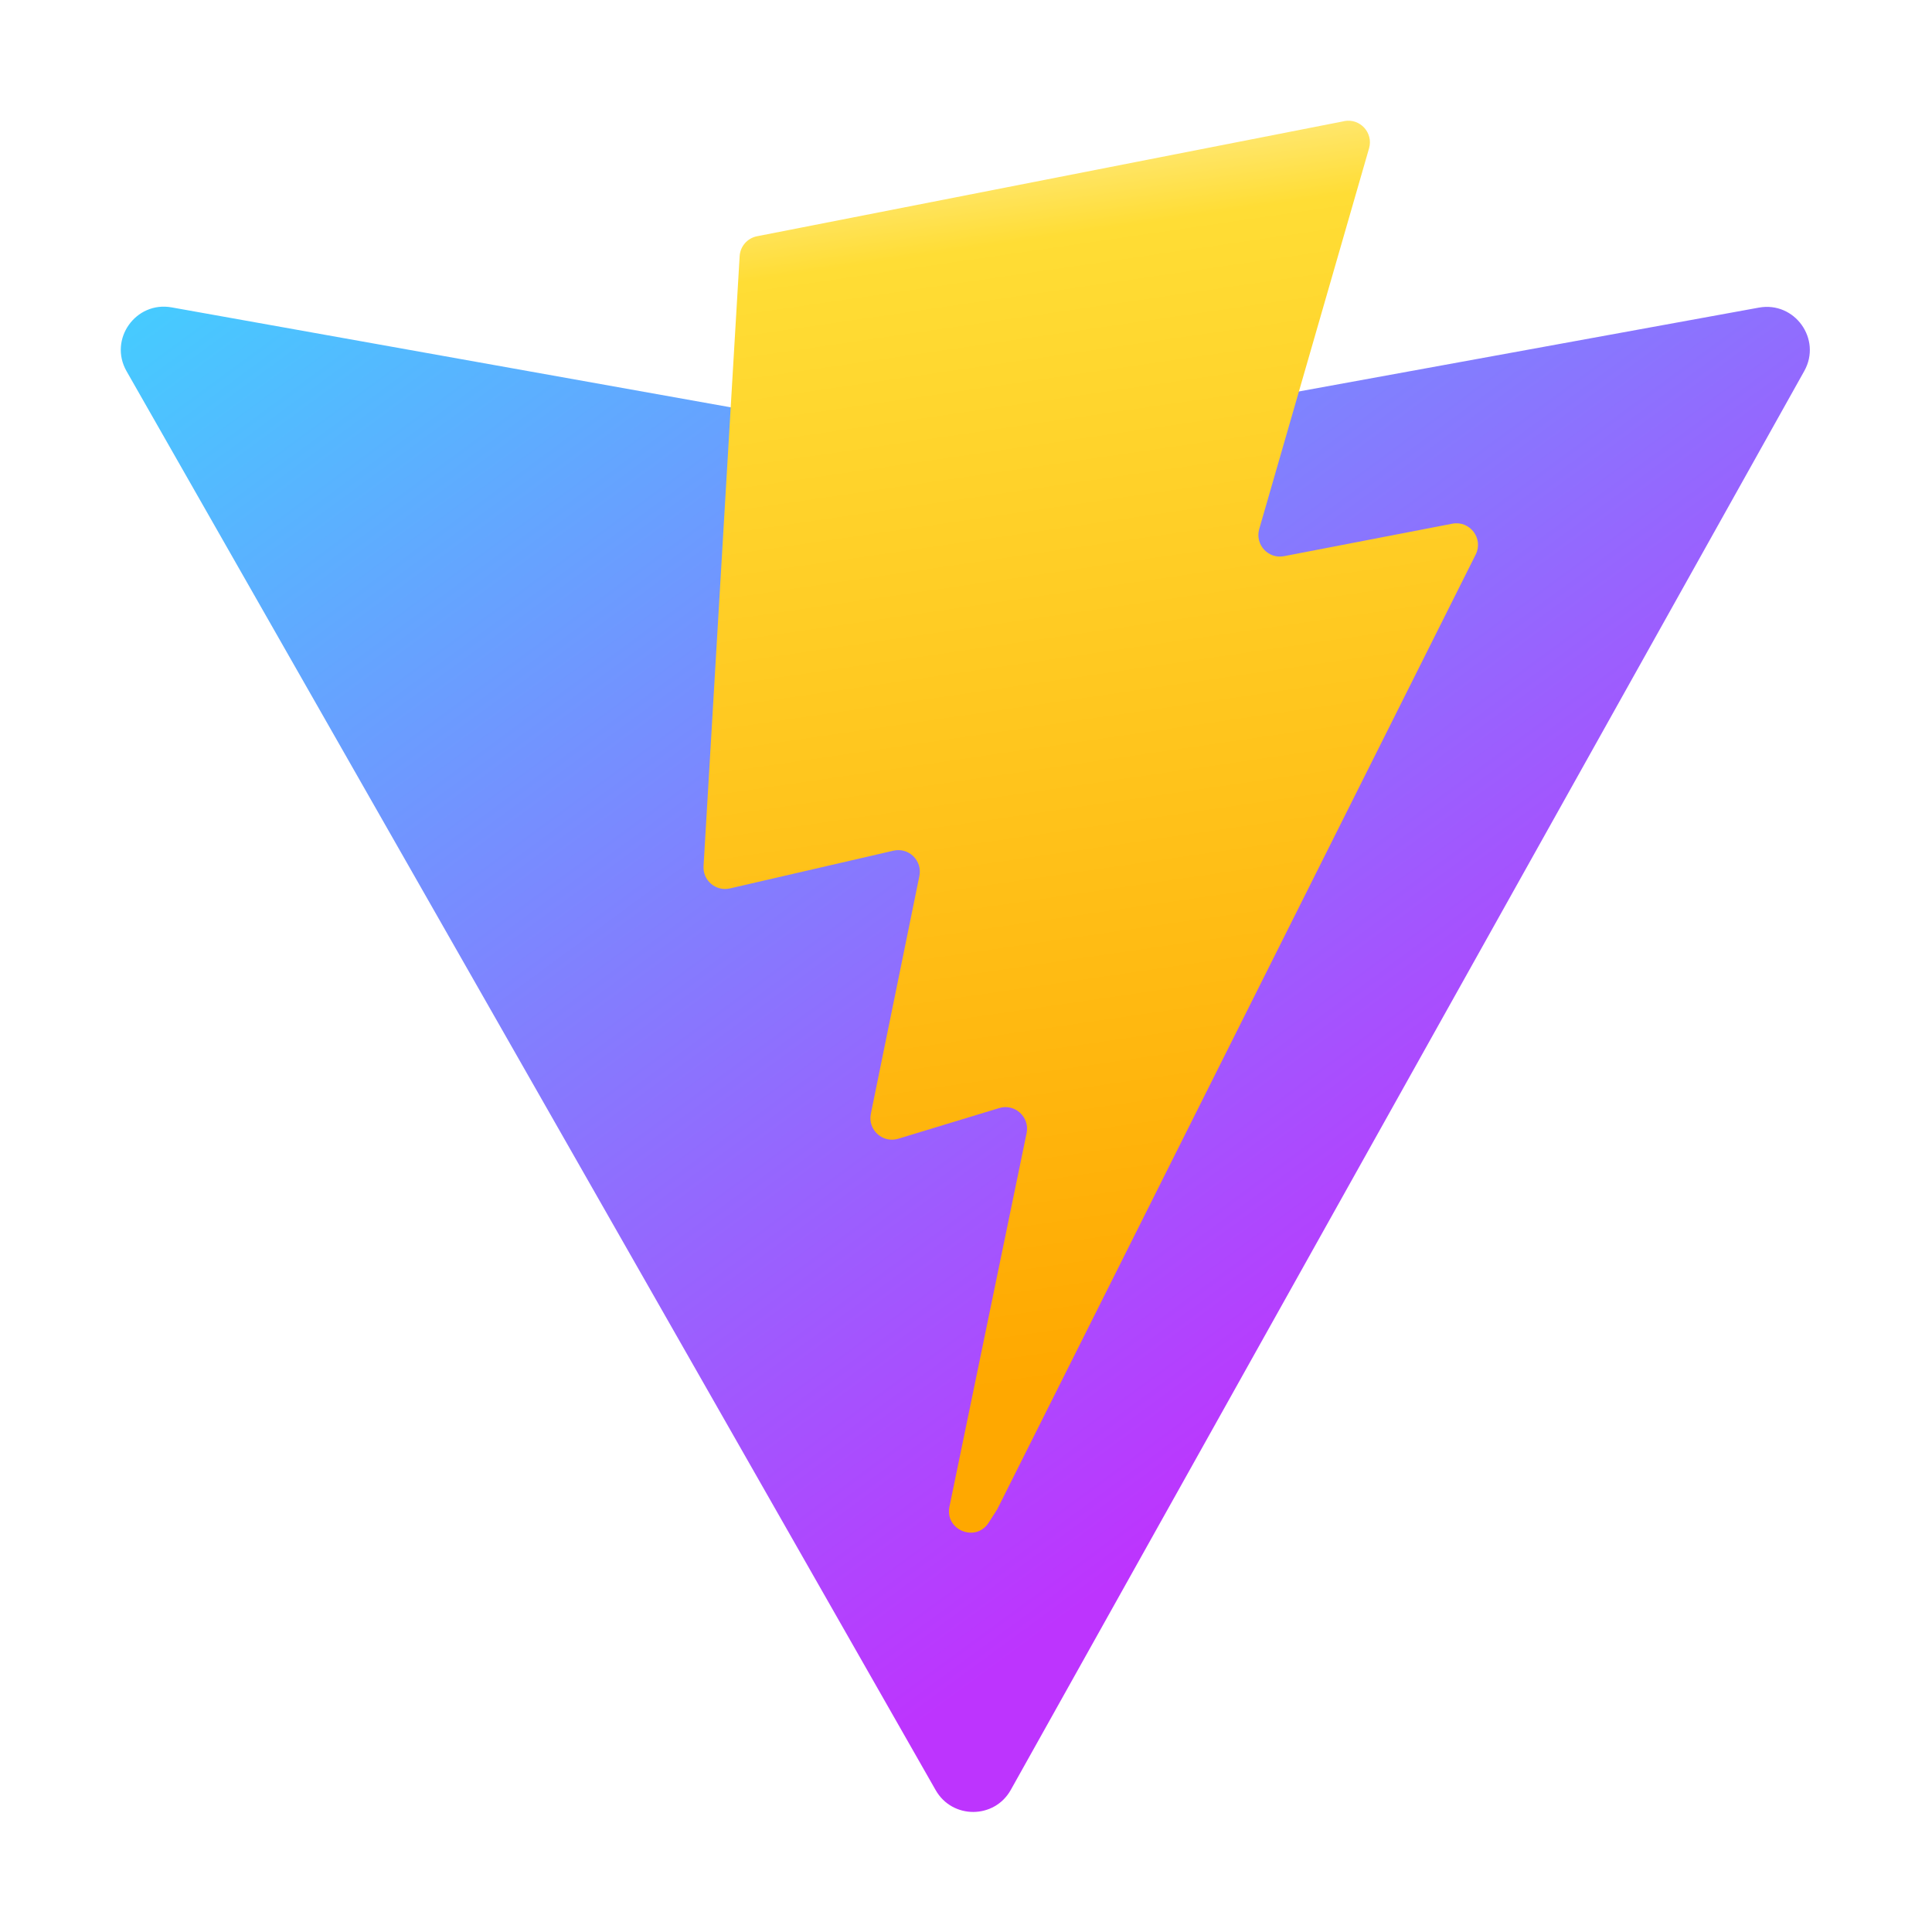
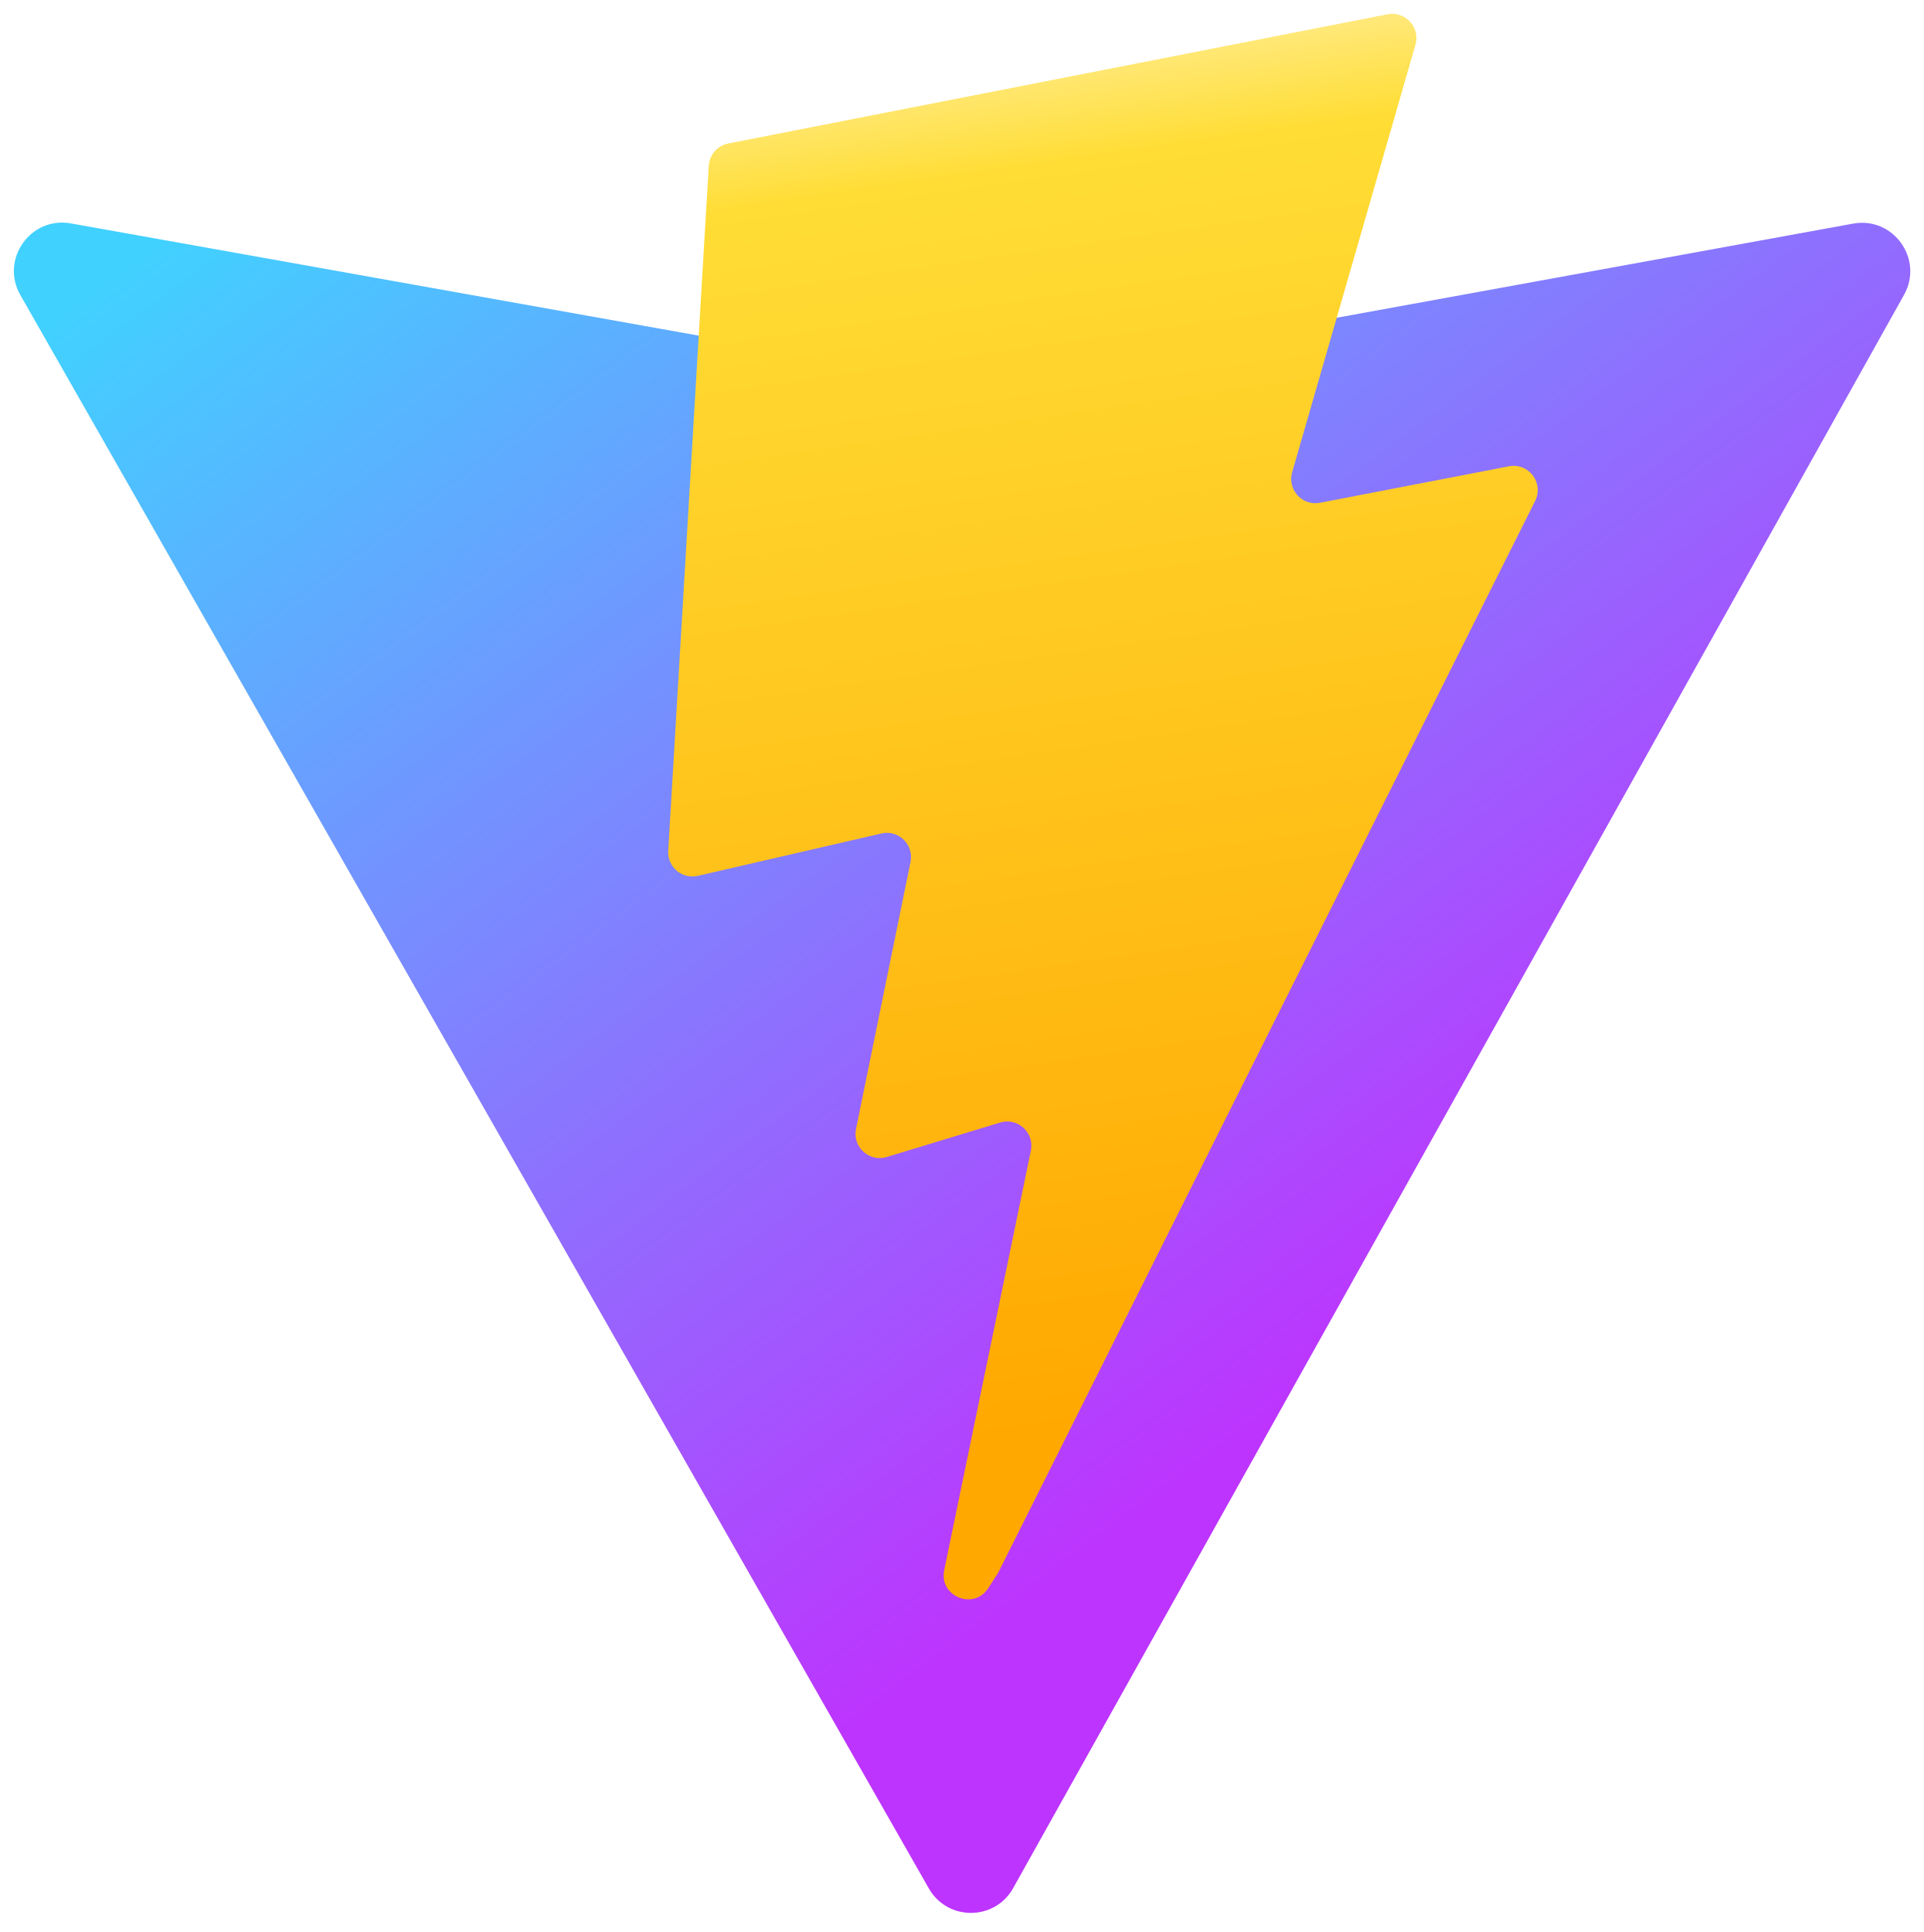
- <svg xmlns="http://www.w3.org/2000/svg" width="800px" height="800px" viewBox="0 0 32 32" fill="none">
-   <path d="M29.884 6.146L16.742 29.646c-.271.485-.968.488-1.244.005L2.096 6.148c-.3-.526.15-1.163.746-1.057l13.156 2.352a.714.714 0 00.254-0l12.881-2.348c.594-.108 1.046.524.751 1.051z" fill="url(#paint0_linear)" />
-   <path d="M22.264 2.007l-9.725 1.906a.357.357 0 00-.288.329l-.598 10.104c-.014.238.204.423.437.369l2.708-.625c.253-.059.482.165.43.419l-.804 3.939c-.054.265.195.492.454.413l1.672-.508c.259-.079.508.149.454.414l-1.278 6.188c-.08.387.435.598.649.266L16.517 25 24.442 9.185c.133-.265-.096-.567-.387-.511l-2.787.538c-.262.051-.485-.193-.411-.45l1.819-6.306c.074-.257-.15-.501-.412-.45z" fill="url(#paint1_linear)" />
-   <defs id="defs50">
-     <linearGradient id="paint0_linear" x1="6" y1="33" x2="235" y2="344" gradientUnits="userSpaceOnUse" gradientTransform="matrix(.07142 0 0 .07142 1.3398 1.8944)">
-       <stop stop-color="#41D1FF" id="stop38" />
-       <stop offset="1" stop-color="#BD34FE" id="stop40" />
-     </linearGradient>
-     <linearGradient id="paint1_linear" x1="194.651" y1="8.818" x2="236.076" y2="292.989" gradientUnits="userSpaceOnUse" gradientTransform="matrix(.07142 0 0 .07142 1.3398 1.8944)">
-       <stop stop-color="#FFEA83" id="stop43" />
-       <stop offset=".083" stop-color="#FFDD35" id="stop45" />
-       <stop offset="1" stop-color="#FFA800" id="stop47" />
-     </linearGradient>
-   </defs>
+ <svg xmlns="http://www.w3.org/2000/svg" height="2500" preserveAspectRatio="xMidYMid" width="2490" viewBox="-1.871 -0.407 259.721 257.849">
+   <linearGradient id="a" x1="-.828%" x2="57.636%" y1="7.652%" y2="78.411%">
+     <stop offset="0" stop-color="#41d1ff" />
+     <stop offset="1" stop-color="#bd34fe" />
+   </linearGradient>
+   <linearGradient id="b" x1="43.376%" x2="50.316%" y1="2.242%" y2="89.03%">
+     <stop offset="0" stop-color="#ffea83" />
+     <stop offset=".083" stop-color="#ffdd35" />
+     <stop offset="1" stop-color="#ffa800" />
+   </linearGradient>
+   <path d="M255.153 37.938L134.897 252.976c-2.483 4.44-8.862 4.466-11.382.048L.875 37.958c-2.746-4.814 1.371-10.646 6.827-9.67l120.385 21.517a6.537 6.537 0 0 0 2.322-.004l117.867-21.483c5.438-.991 9.574 4.796 6.877 9.62z" fill="url(#a)" />
+   <path d="M185.432.063L96.44 17.501a3.268 3.268 0 0 0-2.634 3.014l-5.474 92.456a3.268 3.268 0 0 0 3.997 3.378l24.777-5.718c2.318-.535 4.413 1.507 3.936 3.838l-7.361 36.047c-.495 2.426 1.782 4.5 4.151 3.78l15.304-4.649c2.372-.72 4.652 1.36 4.15 3.788l-11.698 56.621c-.732 3.542 3.979 5.473 5.943 2.437l1.313-2.028 72.516-144.72c1.215-2.423-.88-5.186-3.54-4.672l-25.505 4.922c-2.396.462-4.435-1.77-3.759-4.114l16.646-57.705c.677-2.35-1.37-4.583-3.769-4.113z" fill="url(#b)" />
</svg>
